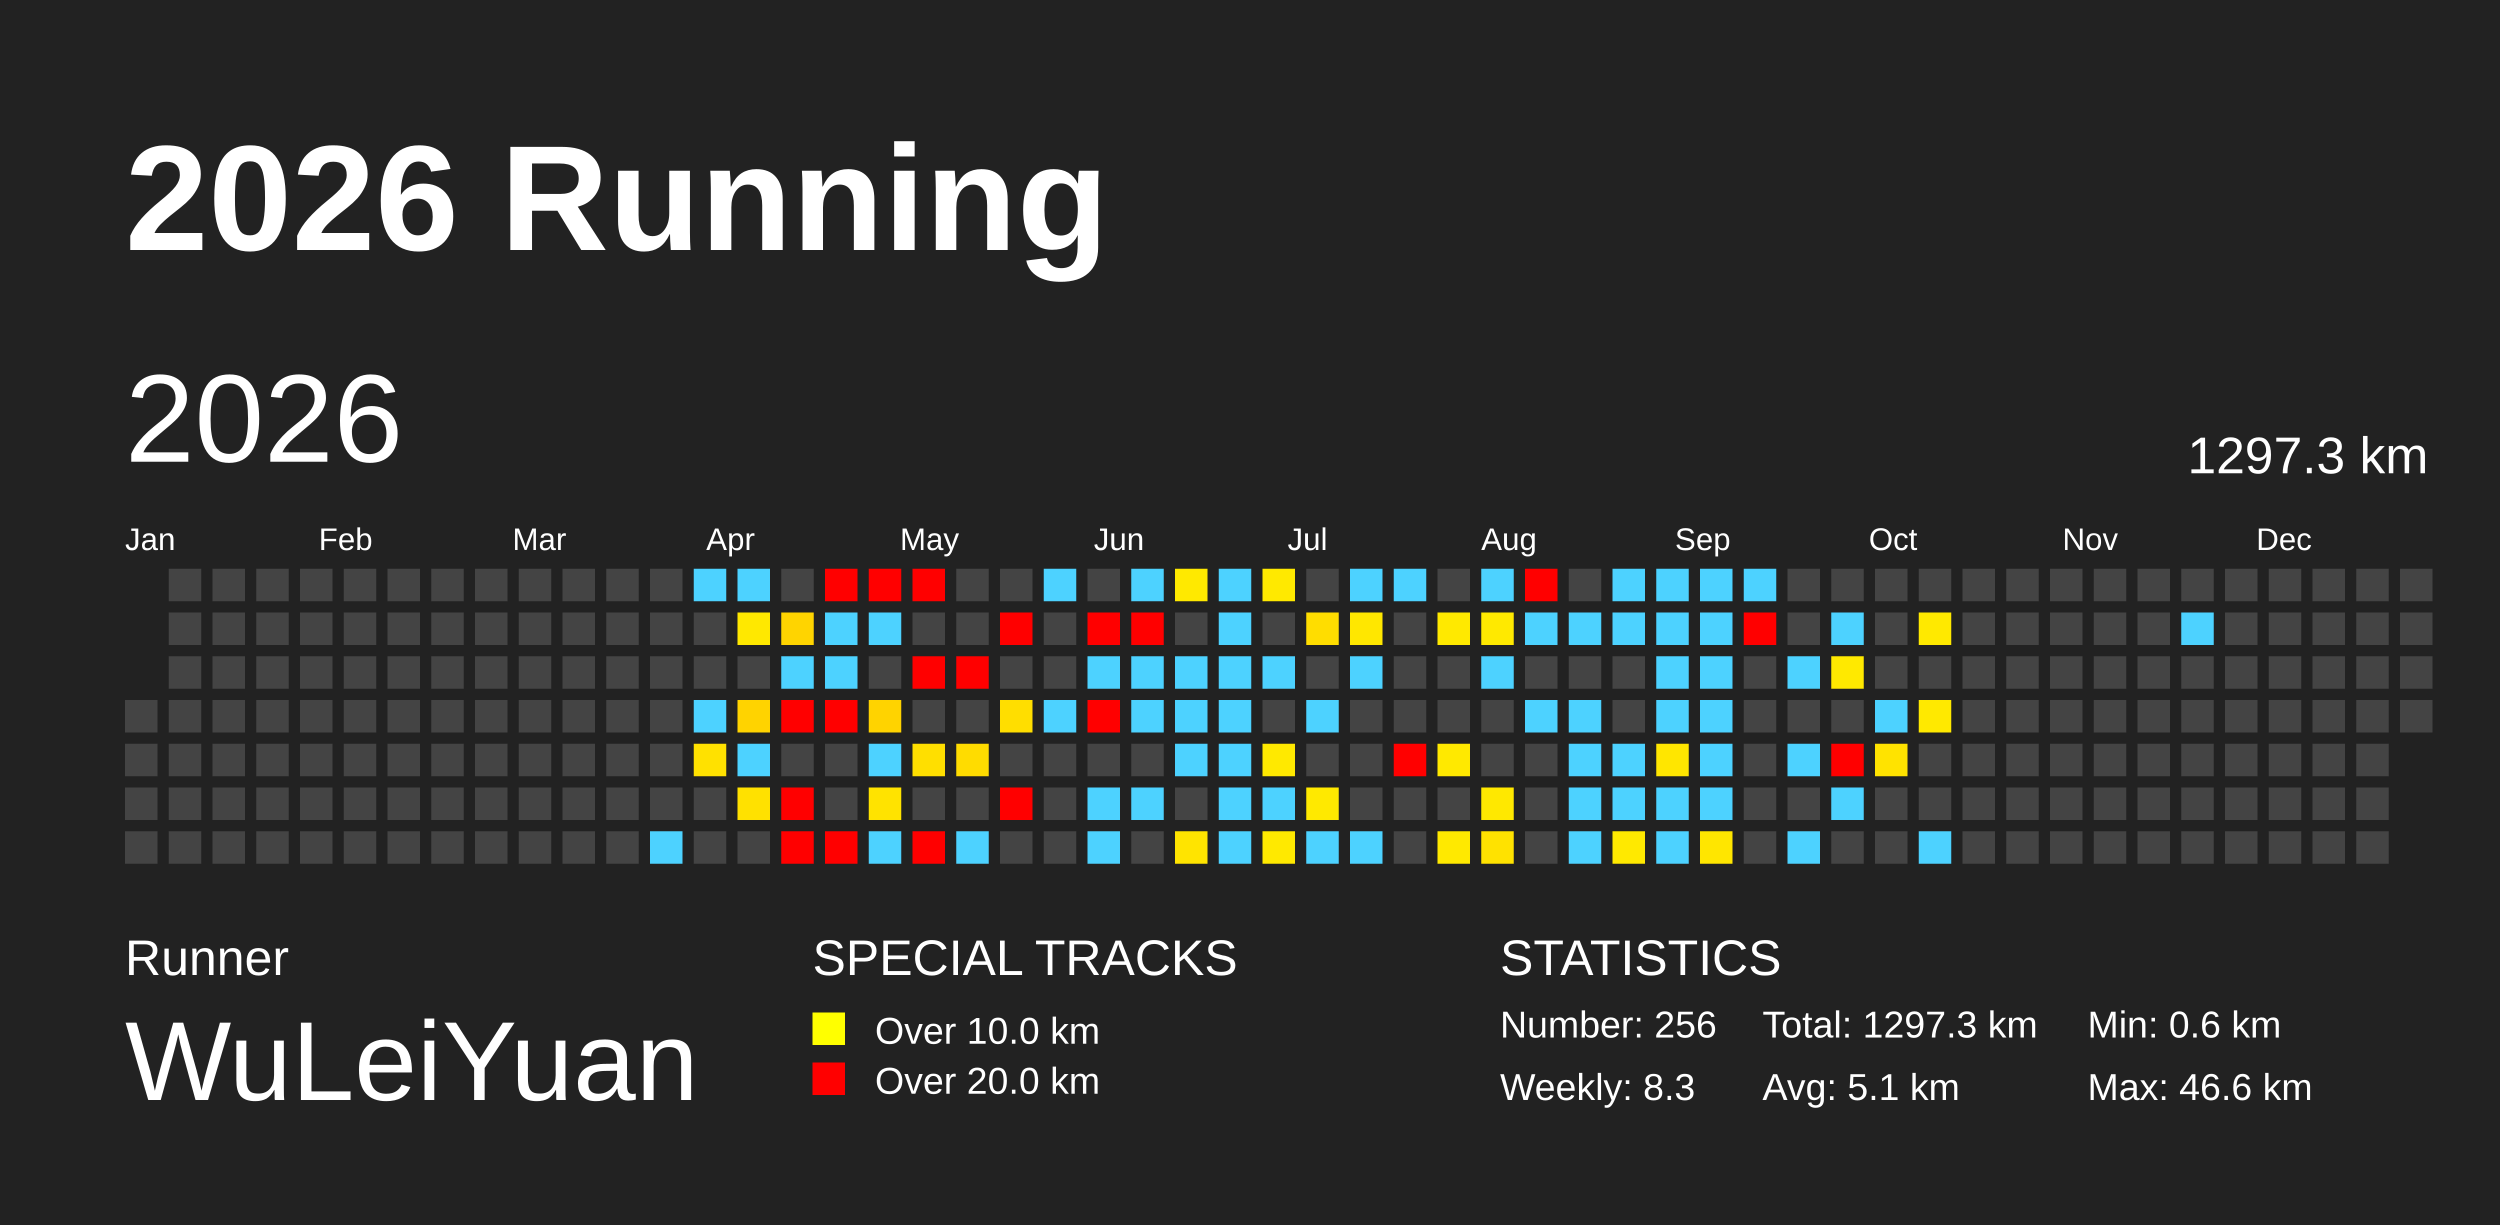
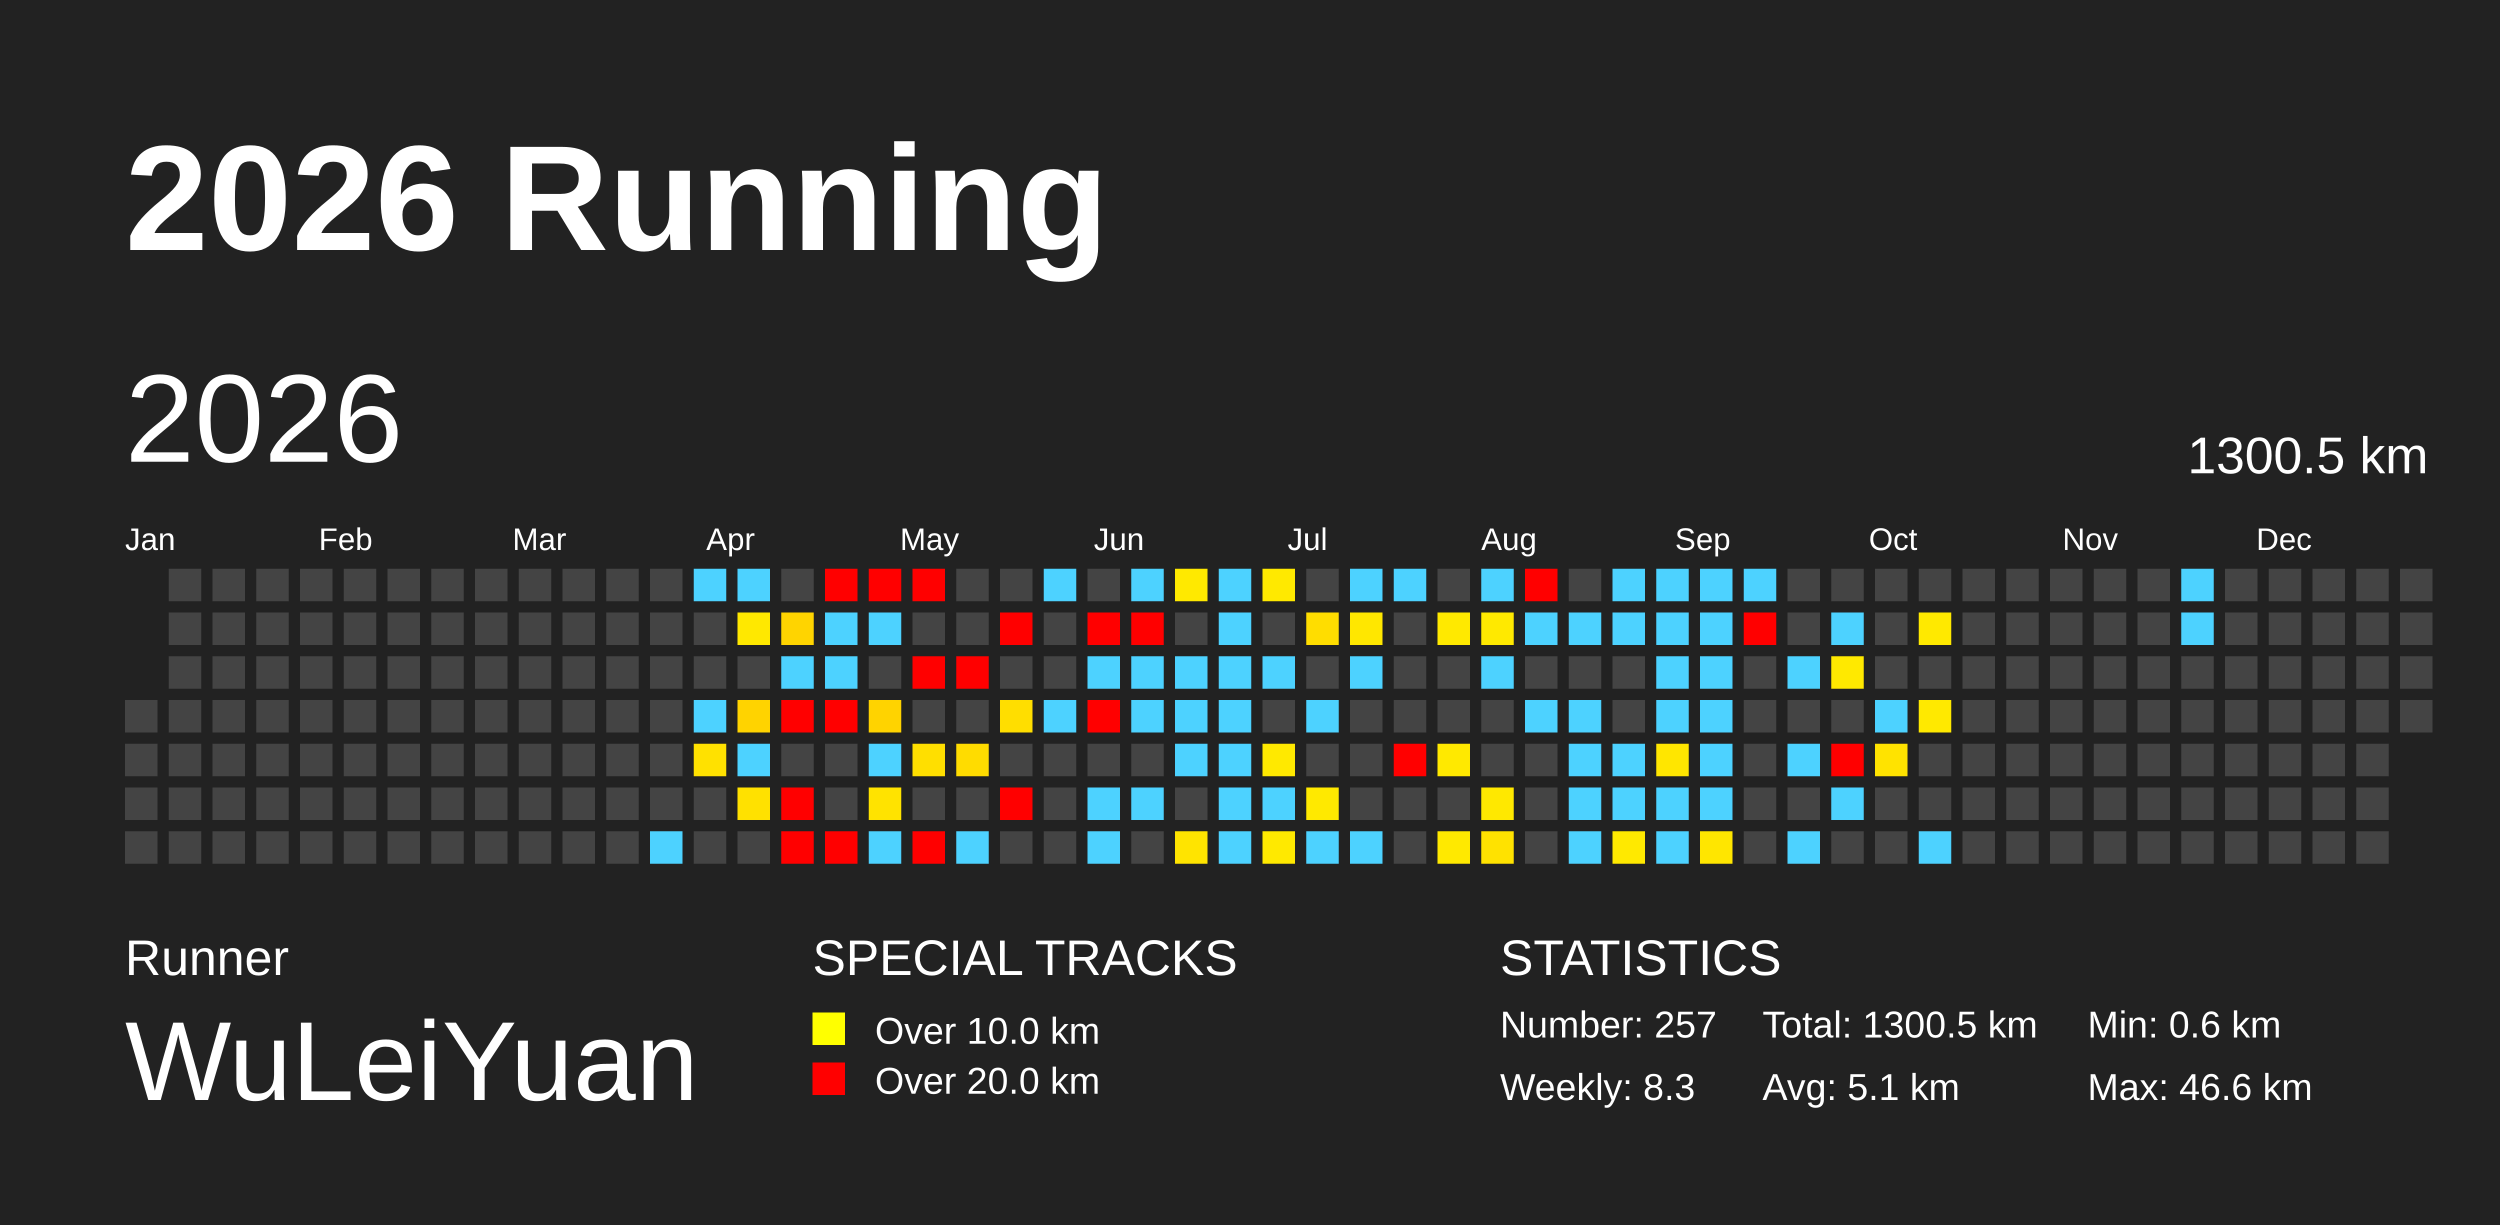
<svg xmlns="http://www.w3.org/2000/svg" baseProfile="full" height="98mm" version="1.1" viewBox="0,0,200,98" width="200mm">
  <defs />
  <rect fill="#222222" height="98" width="200" x="0" y="0" />
  <text fill="#FFFFFF" style="font-size:12px; font-family:Arial; font-weight:bold;" x="10" y="20">2026 Running</text>
  <text fill="#FFFFFF" style="font-size:4px; font-family:Arial" x="10" y="78">Runner</text>
  <text fill="#FFFFFF" style="font-size:9px; font-family:Arial" x="10" y="88">WuLeiYuan</text>
  <text fill="#FFFFFF" style="font-size:4px; font-family:Arial" x="65" y="78">SPECIAL TRACKS</text>
  <rect fill="yellow" height="2.6" width="2.6" x="65" y="81" />
  <text fill="#FFFFFF" style="font-size:3px; font-family:Arial" x="70" y="83.5">Over 10.0 km</text>
  <rect fill="red" height="2.6" width="2.6" x="65" y="85" />
  <text fill="#FFFFFF" style="font-size:3px; font-family:Arial" x="70" y="87.5">Over 20.0 km</text>
  <text fill="#FFFFFF" style="font-size:4px; font-family:Arial" x="120" y="78">STATISTICS</text>
-   <text fill="#FFFFFF" style="font-size:3px; font-family:Arial" x="120" y="83">Number: 256</text>
+   <text fill="#FFFFFF" style="font-size:3px; font-family:Arial" x="120" y="83">Number: 257</text>
  <text fill="#FFFFFF" style="font-size:3px; font-family:Arial" x="120" y="88">Weekly: 8.3</text>
-   <text fill="#FFFFFF" style="font-size:3px; font-family:Arial" x="141" y="83">Total: 1297.3 km</text>
+   <text fill="#FFFFFF" style="font-size:3px; font-family:Arial" x="141" y="83">Total: 1300.5 km</text>
  <text fill="#FFFFFF" style="font-size:3px; font-family:Arial" x="141" y="88">Avg: 5.1 km</text>
  <text fill="#FFFFFF" style="font-size:3px; font-family:Arial" x="167" y="83">Min: 0.6 km</text>
  <text fill="#FFFFFF" style="font-size:3px; font-family:Arial" x="167" y="88">Max: 46.6 km</text>
  <text dominant-baseline="hanging" fill="#FFFFFF" style="font-size:10.0px; font-family:Arial;" x="10" y="30">2026</text>
-   <text dominant-baseline="hanging" fill="#FFFFFF" style="font-size:4.125px; font-family:Arial;" x="175" y="35">1297.3 km</text>
+   <text dominant-baseline="hanging" fill="#FFFFFF" style="font-size:4.125px; font-family:Arial;" x="175" y="35">1300.5 km</text>
  <text fill="#FFFFFF" style="font-size:2.5px; font-family:Arial" x="10.0" y="44">Jan</text>
  <text fill="#FFFFFF" style="font-size:2.5px; font-family:Arial" x="25.5" y="44">Feb</text>
  <text fill="#FFFFFF" style="font-size:2.5px; font-family:Arial" x="41.0" y="44">Mar</text>
  <text fill="#FFFFFF" style="font-size:2.5px; font-family:Arial" x="56.5" y="44">Apr</text>
  <text fill="#FFFFFF" style="font-size:2.5px; font-family:Arial" x="72.0" y="44">May</text>
  <text fill="#FFFFFF" style="font-size:2.5px; font-family:Arial" x="87.5" y="44">Jun</text>
  <text fill="#FFFFFF" style="font-size:2.5px; font-family:Arial" x="103.0" y="44">Jul</text>
  <text fill="#FFFFFF" style="font-size:2.5px; font-family:Arial" x="118.5" y="44">Aug</text>
  <text fill="#FFFFFF" style="font-size:2.5px; font-family:Arial" x="134.0" y="44">Sep</text>
  <text fill="#FFFFFF" style="font-size:2.5px; font-family:Arial" x="149.5" y="44">Oct</text>
  <text fill="#FFFFFF" style="font-size:2.5px; font-family:Arial" x="165.0" y="44">Nov</text>
  <text fill="#FFFFFF" style="font-size:2.5px; font-family:Arial" x="180.5" y="44">Dec</text>
  <rect fill="#444444" height="2.6" width="2.6" x="10.0" y="56.0" />
  <rect fill="#444444" height="2.6" width="2.6" x="10.0" y="59.5" />
  <rect fill="#444444" height="2.6" width="2.6" x="10.0" y="63.0" />
  <rect fill="#444444" height="2.6" width="2.6" x="10.0" y="66.5" />
  <rect fill="#444444" height="2.6" width="2.6" x="13.5" y="45.5" />
  <rect fill="#444444" height="2.6" width="2.6" x="13.5" y="49.0" />
  <rect fill="#444444" height="2.6" width="2.6" x="13.5" y="52.5" />
  <rect fill="#444444" height="2.6" width="2.6" x="13.5" y="56.0" />
  <rect fill="#444444" height="2.6" width="2.6" x="13.5" y="59.5" />
  <rect fill="#444444" height="2.6" width="2.6" x="13.5" y="63.0" />
  <rect fill="#444444" height="2.6" width="2.6" x="13.5" y="66.5" />
  <rect fill="#444444" height="2.6" width="2.6" x="17.0" y="45.5" />
  <rect fill="#444444" height="2.6" width="2.6" x="17.0" y="49.0" />
  <rect fill="#444444" height="2.6" width="2.6" x="17.0" y="52.5" />
  <rect fill="#444444" height="2.6" width="2.6" x="17.0" y="56.0" />
  <rect fill="#444444" height="2.6" width="2.6" x="17.0" y="59.5" />
  <rect fill="#444444" height="2.6" width="2.6" x="17.0" y="63.0" />
  <rect fill="#444444" height="2.6" width="2.6" x="17.0" y="66.5" />
  <rect fill="#444444" height="2.6" width="2.6" x="20.5" y="45.5" />
  <rect fill="#444444" height="2.6" width="2.6" x="20.5" y="49.0" />
  <rect fill="#444444" height="2.6" width="2.6" x="20.5" y="52.5" />
  <rect fill="#444444" height="2.6" width="2.6" x="20.5" y="56.0" />
  <rect fill="#444444" height="2.6" width="2.6" x="20.5" y="59.5" />
  <rect fill="#444444" height="2.6" width="2.6" x="20.5" y="63.0" />
  <rect fill="#444444" height="2.6" width="2.6" x="20.5" y="66.5" />
  <rect fill="#444444" height="2.6" width="2.6" x="24.0" y="45.5" />
  <rect fill="#444444" height="2.6" width="2.6" x="24.0" y="49.0" />
  <rect fill="#444444" height="2.6" width="2.6" x="24.0" y="52.5" />
  <rect fill="#444444" height="2.6" width="2.6" x="24.0" y="56.0" />
  <rect fill="#444444" height="2.6" width="2.6" x="24.0" y="59.5" />
  <rect fill="#444444" height="2.6" width="2.6" x="24.0" y="63.0" />
  <rect fill="#444444" height="2.6" width="2.6" x="24.0" y="66.5" />
  <rect fill="#444444" height="2.6" width="2.6" x="27.5" y="45.5" />
  <rect fill="#444444" height="2.6" width="2.6" x="27.5" y="49.0" />
  <rect fill="#444444" height="2.6" width="2.6" x="27.5" y="52.5" />
  <rect fill="#444444" height="2.6" width="2.6" x="27.5" y="56.0" />
  <rect fill="#444444" height="2.6" width="2.6" x="27.5" y="59.5" />
  <rect fill="#444444" height="2.6" width="2.6" x="27.5" y="63.0" />
  <rect fill="#444444" height="2.6" width="2.6" x="27.5" y="66.5" />
  <rect fill="#444444" height="2.6" width="2.6" x="31.0" y="45.5" />
  <rect fill="#444444" height="2.6" width="2.6" x="31.0" y="49.0" />
  <rect fill="#444444" height="2.6" width="2.6" x="31.0" y="52.5" />
  <rect fill="#444444" height="2.6" width="2.6" x="31.0" y="56.0" />
  <rect fill="#444444" height="2.6" width="2.6" x="31.0" y="59.5" />
  <rect fill="#444444" height="2.6" width="2.6" x="31.0" y="63.0" />
  <rect fill="#444444" height="2.6" width="2.6" x="31.0" y="66.5" />
  <rect fill="#444444" height="2.6" width="2.6" x="34.5" y="45.5" />
  <rect fill="#444444" height="2.6" width="2.6" x="34.5" y="49.0" />
  <rect fill="#444444" height="2.6" width="2.6" x="34.5" y="52.5" />
  <rect fill="#444444" height="2.6" width="2.6" x="34.5" y="56.0" />
  <rect fill="#444444" height="2.6" width="2.6" x="34.5" y="59.5" />
  <rect fill="#444444" height="2.6" width="2.6" x="34.5" y="63.0" />
  <rect fill="#444444" height="2.6" width="2.6" x="34.5" y="66.5" />
  <rect fill="#444444" height="2.6" width="2.6" x="38.0" y="45.5" />
  <rect fill="#444444" height="2.6" width="2.6" x="38.0" y="49.0" />
  <rect fill="#444444" height="2.6" width="2.6" x="38.0" y="52.5" />
  <rect fill="#444444" height="2.6" width="2.6" x="38.0" y="56.0" />
  <rect fill="#444444" height="2.6" width="2.6" x="38.0" y="59.5" />
  <rect fill="#444444" height="2.6" width="2.6" x="38.0" y="63.0" />
  <rect fill="#444444" height="2.6" width="2.6" x="38.0" y="66.5" />
  <rect fill="#444444" height="2.6" width="2.6" x="41.5" y="45.5" />
  <rect fill="#444444" height="2.6" width="2.6" x="41.5" y="49.0" />
  <rect fill="#444444" height="2.6" width="2.6" x="41.5" y="52.5" />
  <rect fill="#444444" height="2.6" width="2.6" x="41.5" y="56.0" />
  <rect fill="#444444" height="2.6" width="2.6" x="41.5" y="59.5" />
  <rect fill="#444444" height="2.6" width="2.6" x="41.5" y="63.0" />
  <rect fill="#444444" height="2.6" width="2.6" x="41.5" y="66.5" />
  <rect fill="#444444" height="2.6" width="2.6" x="45.0" y="45.5" />
  <rect fill="#444444" height="2.6" width="2.6" x="45.0" y="49.0" />
  <rect fill="#444444" height="2.6" width="2.6" x="45.0" y="52.5" />
  <rect fill="#444444" height="2.6" width="2.6" x="45.0" y="56.0" />
  <rect fill="#444444" height="2.6" width="2.6" x="45.0" y="59.5" />
  <rect fill="#444444" height="2.6" width="2.6" x="45.0" y="63.0" />
  <rect fill="#444444" height="2.6" width="2.6" x="45.0" y="66.5" />
  <rect fill="#444444" height="2.6" width="2.6" x="48.5" y="45.5" />
  <rect fill="#444444" height="2.6" width="2.6" x="48.5" y="49.0" />
  <rect fill="#444444" height="2.6" width="2.6" x="48.5" y="52.5" />
  <rect fill="#444444" height="2.6" width="2.6" x="48.5" y="56.0" />
  <rect fill="#444444" height="2.6" width="2.6" x="48.5" y="59.5" />
  <rect fill="#444444" height="2.6" width="2.6" x="48.5" y="63.0" />
  <rect fill="#444444" height="2.6" width="2.6" x="48.5" y="66.5" />
  <rect fill="#444444" height="2.6" width="2.6" x="52.0" y="45.5" />
  <rect fill="#444444" height="2.6" width="2.6" x="52.0" y="49.0" />
  <rect fill="#444444" height="2.6" width="2.6" x="52.0" y="52.5" />
  <rect fill="#444444" height="2.6" width="2.6" x="52.0" y="56.0" />
  <rect fill="#444444" height="2.6" width="2.6" x="52.0" y="59.5" />
  <rect fill="#444444" height="2.6" width="2.6" x="52.0" y="63.0" />
  <rect fill="#4dd2ff" height="2.6" width="2.6" x="52.0" y="66.5" />
  <rect fill="#4dd2ff" height="2.6" width="2.6" x="55.5" y="45.5" />
  <rect fill="#444444" height="2.6" width="2.6" x="55.5" y="49.0" />
  <rect fill="#444444" height="2.6" width="2.6" x="55.5" y="52.5" />
  <rect fill="#4dd2ff" height="2.6" width="2.6" x="55.5" y="56.0" />
  <rect fill="#ffe100" height="2.6" width="2.6" x="55.5" y="59.5" />
  <rect fill="#444444" height="2.6" width="2.6" x="55.5" y="63.0" />
  <rect fill="#444444" height="2.6" width="2.6" x="55.5" y="66.5" />
  <rect fill="#4dd2ff" height="2.6" width="2.6" x="59.0" y="45.5" />
  <rect fill="#ffe800" height="2.6" width="2.6" x="59.0" y="49.0" />
  <rect fill="#444444" height="2.6" width="2.6" x="59.0" y="52.5" />
  <rect fill="#ffd300" height="2.6" width="2.6" x="59.0" y="56.0" />
  <rect fill="#4dd2ff" height="2.6" width="2.6" x="59.0" y="59.5" />
  <rect fill="#ffe100" height="2.6" width="2.6" x="59.0" y="63.0" />
  <rect fill="#444444" height="2.6" width="2.6" x="59.0" y="66.5" />
  <rect fill="#444444" height="2.6" width="2.6" x="62.5" y="45.5" />
  <rect fill="#ffd400" height="2.6" width="2.6" x="62.5" y="49.0" />
  <rect fill="#4dd2ff" height="2.6" width="2.6" x="62.5" y="52.5" />
  <rect fill="red" height="2.6" width="2.6" x="62.5" y="56.0" />
  <rect fill="#444444" height="2.6" width="2.6" x="62.5" y="59.5" />
  <rect fill="red" height="2.6" width="2.6" x="62.5" y="63.0" />
  <rect fill="red" height="2.6" width="2.6" x="62.5" y="66.5" />
  <rect fill="red" height="2.6" width="2.6" x="66.0" y="45.5" />
  <rect fill="#4dd2ff" height="2.6" width="2.6" x="66.0" y="49.0" />
  <rect fill="#4dd2ff" height="2.6" width="2.6" x="66.0" y="52.5" />
  <rect fill="red" height="2.6" width="2.6" x="66.0" y="56.0" />
  <rect fill="#444444" height="2.6" width="2.6" x="66.0" y="59.5" />
  <rect fill="#444444" height="2.6" width="2.6" x="66.0" y="63.0" />
  <rect fill="red" height="2.6" width="2.6" x="66.0" y="66.5" />
  <rect fill="red" height="2.6" width="2.6" x="69.5" y="45.5" />
  <rect fill="#4dd2ff" height="2.6" width="2.6" x="69.5" y="49.0" />
  <rect fill="#444444" height="2.6" width="2.6" x="69.5" y="52.5" />
  <rect fill="#ffd300" height="2.6" width="2.6" x="69.5" y="56.0" />
  <rect fill="#4dd2ff" height="2.6" width="2.6" x="69.5" y="59.5" />
  <rect fill="#ffe300" height="2.6" width="2.6" x="69.5" y="63.0" />
  <rect fill="#4dd2ff" height="2.6" width="2.6" x="69.5" y="66.5" />
  <rect fill="red" height="2.6" width="2.6" x="73.0" y="45.5" />
  <rect fill="#444444" height="2.6" width="2.6" x="73.0" y="49.0" />
  <rect fill="red" height="2.6" width="2.6" x="73.0" y="52.5" />
  <rect fill="#444444" height="2.6" width="2.6" x="73.0" y="56.0" />
  <rect fill="#ffdf00" height="2.6" width="2.6" x="73.0" y="59.5" />
  <rect fill="#444444" height="2.6" width="2.6" x="73.0" y="63.0" />
  <rect fill="red" height="2.6" width="2.6" x="73.0" y="66.5" />
  <rect fill="#444444" height="2.6" width="2.6" x="76.5" y="45.5" />
  <rect fill="#444444" height="2.6" width="2.6" x="76.5" y="49.0" />
  <rect fill="red" height="2.6" width="2.6" x="76.5" y="52.5" />
  <rect fill="#444444" height="2.6" width="2.6" x="76.5" y="56.0" />
  <rect fill="#ffdc00" height="2.6" width="2.6" x="76.5" y="59.5" />
  <rect fill="#444444" height="2.6" width="2.6" x="76.5" y="63.0" />
  <rect fill="#4dd2ff" height="2.6" width="2.6" x="76.5" y="66.5" />
  <rect fill="#444444" height="2.6" width="2.6" x="80.0" y="45.5" />
  <rect fill="red" height="2.6" width="2.6" x="80.0" y="49.0" />
  <rect fill="#444444" height="2.6" width="2.6" x="80.0" y="52.5" />
  <rect fill="#ffde00" height="2.6" width="2.6" x="80.0" y="56.0" />
  <rect fill="#444444" height="2.6" width="2.6" x="80.0" y="59.5" />
  <rect fill="red" height="2.6" width="2.6" x="80.0" y="63.0" />
  <rect fill="#444444" height="2.6" width="2.6" x="80.0" y="66.5" />
  <rect fill="#4dd2ff" height="2.6" width="2.6" x="83.5" y="45.5" />
  <rect fill="#444444" height="2.6" width="2.6" x="83.5" y="49.0" />
  <rect fill="#444444" height="2.6" width="2.6" x="83.5" y="52.5" />
  <rect fill="#4dd2ff" height="2.6" width="2.6" x="83.5" y="56.0" />
  <rect fill="#444444" height="2.6" width="2.6" x="83.5" y="59.5" />
  <rect fill="#444444" height="2.6" width="2.6" x="83.5" y="63.0" />
  <rect fill="#444444" height="2.6" width="2.6" x="83.5" y="66.5" />
  <rect fill="#444444" height="2.6" width="2.6" x="87.0" y="45.5" />
  <rect fill="red" height="2.6" width="2.6" x="87.0" y="49.0" />
  <rect fill="#4dd2ff" height="2.6" width="2.6" x="87.0" y="52.5" />
  <rect fill="red" height="2.6" width="2.6" x="87.0" y="56.0" />
  <rect fill="#444444" height="2.6" width="2.6" x="87.0" y="59.5" />
  <rect fill="#4dd2ff" height="2.6" width="2.6" x="87.0" y="63.0" />
  <rect fill="#4dd2ff" height="2.6" width="2.6" x="87.0" y="66.5" />
  <rect fill="#4dd2ff" height="2.6" width="2.6" x="90.5" y="45.5" />
  <rect fill="red" height="2.6" width="2.6" x="90.5" y="49.0" />
  <rect fill="#4dd2ff" height="2.6" width="2.6" x="90.5" y="52.5" />
  <rect fill="#4dd2ff" height="2.6" width="2.6" x="90.5" y="56.0" />
  <rect fill="#444444" height="2.6" width="2.6" x="90.5" y="59.5" />
  <rect fill="#4dd2ff" height="2.6" width="2.6" x="90.5" y="63.0" />
  <rect fill="#444444" height="2.6" width="2.6" x="90.5" y="66.5" />
  <rect fill="#ffe900" height="2.6" width="2.6" x="94.0" y="45.5" />
  <rect fill="#444444" height="2.6" width="2.6" x="94.0" y="49.0" />
  <rect fill="#4dd2ff" height="2.6" width="2.6" x="94.0" y="52.5" />
  <rect fill="#4dd2ff" height="2.6" width="2.6" x="94.0" y="56.0" />
  <rect fill="#4dd2ff" height="2.6" width="2.6" x="94.0" y="59.5" />
  <rect fill="#444444" height="2.6" width="2.6" x="94.0" y="63.0" />
  <rect fill="#ffe400" height="2.6" width="2.6" x="94.0" y="66.5" />
  <rect fill="#4dd2ff" height="2.6" width="2.6" x="97.5" y="45.5" />
  <rect fill="#4dd2ff" height="2.6" width="2.6" x="97.5" y="49.0" />
  <rect fill="#4dd2ff" height="2.6" width="2.6" x="97.5" y="52.5" />
  <rect fill="#4dd2ff" height="2.6" width="2.6" x="97.5" y="56.0" />
  <rect fill="#4dd2ff" height="2.6" width="2.6" x="97.5" y="59.5" />
  <rect fill="#4dd2ff" height="2.6" width="2.6" x="97.5" y="63.0" />
  <rect fill="#4dd2ff" height="2.6" width="2.6" x="97.5" y="66.5" />
  <rect fill="#ffe900" height="2.6" width="2.6" x="101.0" y="45.5" />
  <rect fill="#444444" height="2.6" width="2.6" x="101.0" y="49.0" />
  <rect fill="#4dd2ff" height="2.6" width="2.6" x="101.0" y="52.5" />
  <rect fill="#444444" height="2.6" width="2.6" x="101.0" y="56.0" />
  <rect fill="#ffe900" height="2.6" width="2.6" x="101.0" y="59.5" />
  <rect fill="#4dd2ff" height="2.6" width="2.6" x="101.0" y="63.0" />
  <rect fill="#ffe900" height="2.6" width="2.6" x="101.0" y="66.5" />
  <rect fill="#444444" height="2.6" width="2.6" x="104.5" y="45.5" />
  <rect fill="#ffdd00" height="2.6" width="2.6" x="104.5" y="49.0" />
  <rect fill="#444444" height="2.6" width="2.6" x="104.5" y="52.5" />
  <rect fill="#4dd2ff" height="2.6" width="2.6" x="104.5" y="56.0" />
  <rect fill="#444444" height="2.6" width="2.6" x="104.5" y="59.5" />
  <rect fill="#ffe900" height="2.6" width="2.6" x="104.5" y="63.0" />
  <rect fill="#4dd2ff" height="2.6" width="2.6" x="104.5" y="66.5" />
  <rect fill="#4dd2ff" height="2.6" width="2.6" x="108.0" y="45.5" />
  <rect fill="#ffe700" height="2.6" width="2.6" x="108.0" y="49.0" />
  <rect fill="#4dd2ff" height="2.6" width="2.6" x="108.0" y="52.5" />
  <rect fill="#444444" height="2.6" width="2.6" x="108.0" y="56.0" />
  <rect fill="#444444" height="2.6" width="2.6" x="108.0" y="59.5" />
  <rect fill="#444444" height="2.6" width="2.6" x="108.0" y="63.0" />
  <rect fill="#4dd2ff" height="2.6" width="2.6" x="108.0" y="66.5" />
  <rect fill="#4dd2ff" height="2.6" width="2.6" x="111.5" y="45.5" />
  <rect fill="#444444" height="2.6" width="2.6" x="111.5" y="49.0" />
  <rect fill="#444444" height="2.6" width="2.6" x="111.5" y="52.5" />
  <rect fill="#444444" height="2.6" width="2.6" x="111.5" y="56.0" />
  <rect fill="red" height="2.6" width="2.6" x="111.5" y="59.5" />
  <rect fill="#444444" height="2.6" width="2.6" x="111.5" y="63.0" />
  <rect fill="#444444" height="2.6" width="2.6" x="111.5" y="66.5" />
  <rect fill="#444444" height="2.6" width="2.6" x="115.0" y="45.5" />
  <rect fill="#ffe900" height="2.6" width="2.6" x="115.0" y="49.0" />
  <rect fill="#444444" height="2.6" width="2.6" x="115.0" y="52.5" />
  <rect fill="#444444" height="2.6" width="2.6" x="115.0" y="56.0" />
  <rect fill="#ffe900" height="2.6" width="2.6" x="115.0" y="59.5" />
  <rect fill="#444444" height="2.6" width="2.6" x="115.0" y="63.0" />
  <rect fill="#ffe900" height="2.6" width="2.6" x="115.0" y="66.5" />
  <rect fill="#4dd2ff" height="2.6" width="2.6" x="118.5" y="45.5" />
  <rect fill="#ffe900" height="2.6" width="2.6" x="118.5" y="49.0" />
  <rect fill="#4dd2ff" height="2.6" width="2.6" x="118.5" y="52.5" />
  <rect fill="#444444" height="2.6" width="2.6" x="118.5" y="56.0" />
  <rect fill="#444444" height="2.6" width="2.6" x="118.5" y="59.5" />
  <rect fill="#ffe800" height="2.6" width="2.6" x="118.5" y="63.0" />
  <rect fill="#ffe200" height="2.6" width="2.6" x="118.5" y="66.5" />
  <rect fill="red" height="2.6" width="2.6" x="122.0" y="45.5" />
  <rect fill="#4dd2ff" height="2.6" width="2.6" x="122.0" y="49.0" />
  <rect fill="#444444" height="2.6" width="2.6" x="122.0" y="52.5" />
  <rect fill="#4dd2ff" height="2.6" width="2.6" x="122.0" y="56.0" />
  <rect fill="#444444" height="2.6" width="2.6" x="122.0" y="59.5" />
  <rect fill="#444444" height="2.6" width="2.6" x="122.0" y="63.0" />
  <rect fill="#444444" height="2.6" width="2.6" x="122.0" y="66.5" />
  <rect fill="#444444" height="2.6" width="2.6" x="125.5" y="45.5" />
  <rect fill="#4dd2ff" height="2.6" width="2.6" x="125.5" y="49.0" />
  <rect fill="#444444" height="2.6" width="2.6" x="125.5" y="52.5" />
  <rect fill="#4dd2ff" height="2.6" width="2.6" x="125.5" y="56.0" />
  <rect fill="#4dd2ff" height="2.6" width="2.6" x="125.5" y="59.5" />
  <rect fill="#4dd2ff" height="2.6" width="2.6" x="125.5" y="63.0" />
  <rect fill="#4dd2ff" height="2.6" width="2.6" x="125.5" y="66.5" />
  <rect fill="#4dd2ff" height="2.6" width="2.6" x="129.0" y="45.5" />
  <rect fill="#4dd2ff" height="2.6" width="2.6" x="129.0" y="49.0" />
  <rect fill="#444444" height="2.6" width="2.6" x="129.0" y="52.5" />
  <rect fill="#444444" height="2.6" width="2.6" x="129.0" y="56.0" />
  <rect fill="#4dd2ff" height="2.6" width="2.6" x="129.0" y="59.5" />
  <rect fill="#4dd2ff" height="2.6" width="2.6" x="129.0" y="63.0" />
  <rect fill="#ffe900" height="2.6" width="2.6" x="129.0" y="66.5" />
  <rect fill="#4dd2ff" height="2.6" width="2.6" x="132.5" y="45.5" />
  <rect fill="#4dd2ff" height="2.6" width="2.6" x="132.5" y="49.0" />
  <rect fill="#4dd2ff" height="2.6" width="2.6" x="132.5" y="52.5" />
  <rect fill="#4dd2ff" height="2.6" width="2.6" x="132.5" y="56.0" />
  <rect fill="#ffe600" height="2.6" width="2.6" x="132.5" y="59.5" />
  <rect fill="#4dd2ff" height="2.6" width="2.6" x="132.5" y="63.0" />
  <rect fill="#4dd2ff" height="2.6" width="2.6" x="132.5" y="66.5" />
  <rect fill="#4dd2ff" height="2.6" width="2.6" x="136.0" y="45.5" />
  <rect fill="#4dd2ff" height="2.6" width="2.6" x="136.0" y="49.0" />
  <rect fill="#4dd2ff" height="2.6" width="2.6" x="136.0" y="52.5" />
  <rect fill="#4dd2ff" height="2.6" width="2.6" x="136.0" y="56.0" />
  <rect fill="#4dd2ff" height="2.6" width="2.6" x="136.0" y="59.5" />
  <rect fill="#4dd2ff" height="2.6" width="2.6" x="136.0" y="63.0" />
  <rect fill="#ffe600" height="2.6" width="2.6" x="136.0" y="66.5" />
  <rect fill="#4dd2ff" height="2.6" width="2.6" x="139.5" y="45.5" />
  <rect fill="red" height="2.6" width="2.6" x="139.5" y="49.0" />
  <rect fill="#444444" height="2.6" width="2.6" x="139.5" y="52.5" />
  <rect fill="#444444" height="2.6" width="2.6" x="139.5" y="56.0" />
  <rect fill="#444444" height="2.6" width="2.6" x="139.5" y="59.5" />
  <rect fill="#444444" height="2.6" width="2.6" x="139.5" y="63.0" />
  <rect fill="#444444" height="2.6" width="2.6" x="139.5" y="66.5" />
  <rect fill="#444444" height="2.6" width="2.6" x="143.0" y="45.5" />
  <rect fill="#444444" height="2.6" width="2.6" x="143.0" y="49.0" />
  <rect fill="#4dd2ff" height="2.6" width="2.6" x="143.0" y="52.5" />
  <rect fill="#444444" height="2.6" width="2.6" x="143.0" y="56.0" />
  <rect fill="#4dd2ff" height="2.6" width="2.6" x="143.0" y="59.5" />
  <rect fill="#444444" height="2.6" width="2.6" x="143.0" y="63.0" />
  <rect fill="#4dd2ff" height="2.6" width="2.6" x="143.0" y="66.5" />
  <rect fill="#444444" height="2.6" width="2.6" x="146.5" y="45.5" />
  <rect fill="#4dd2ff" height="2.6" width="2.6" x="146.5" y="49.0" />
  <rect fill="#ffe900" height="2.6" width="2.6" x="146.5" y="52.5" />
  <rect fill="#444444" height="2.6" width="2.6" x="146.5" y="56.0" />
  <rect fill="red" height="2.6" width="2.6" x="146.5" y="59.5" />
  <rect fill="#4dd2ff" height="2.6" width="2.6" x="146.5" y="63.0" />
  <rect fill="#444444" height="2.6" width="2.6" x="146.5" y="66.5" />
  <rect fill="#444444" height="2.6" width="2.6" x="150.0" y="45.5" />
  <rect fill="#444444" height="2.6" width="2.6" x="150.0" y="49.0" />
  <rect fill="#444444" height="2.6" width="2.6" x="150.0" y="52.5" />
  <rect fill="#4dd2ff" height="2.6" width="2.6" x="150.0" y="56.0" />
  <rect fill="#ffe300" height="2.6" width="2.6" x="150.0" y="59.5" />
  <rect fill="#444444" height="2.6" width="2.6" x="150.0" y="63.0" />
  <rect fill="#444444" height="2.6" width="2.6" x="150.0" y="66.5" />
  <rect fill="#444444" height="2.6" width="2.6" x="153.5" y="45.5" />
  <rect fill="#ffe900" height="2.6" width="2.6" x="153.5" y="49.0" />
  <rect fill="#444444" height="2.6" width="2.6" x="153.5" y="52.5" />
  <rect fill="#ffe900" height="2.6" width="2.6" x="153.5" y="56.0" />
  <rect fill="#444444" height="2.6" width="2.6" x="153.5" y="59.5" />
  <rect fill="#444444" height="2.6" width="2.6" x="153.5" y="63.0" />
  <rect fill="#4dd2ff" height="2.6" width="2.6" x="153.5" y="66.5" />
  <rect fill="#444444" height="2.6" width="2.6" x="157.0" y="45.5" />
  <rect fill="#444444" height="2.6" width="2.6" x="157.0" y="49.0" />
  <rect fill="#444444" height="2.6" width="2.6" x="157.0" y="52.5" />
  <rect fill="#444444" height="2.6" width="2.6" x="157.0" y="56.0" />
  <rect fill="#444444" height="2.6" width="2.6" x="157.0" y="59.5" />
  <rect fill="#444444" height="2.6" width="2.6" x="157.0" y="63.0" />
  <rect fill="#444444" height="2.6" width="2.6" x="157.0" y="66.5" />
  <rect fill="#444444" height="2.6" width="2.6" x="160.5" y="45.5" />
  <rect fill="#444444" height="2.6" width="2.6" x="160.5" y="49.0" />
  <rect fill="#444444" height="2.6" width="2.6" x="160.5" y="52.5" />
  <rect fill="#444444" height="2.6" width="2.6" x="160.5" y="56.0" />
  <rect fill="#444444" height="2.6" width="2.6" x="160.5" y="59.5" />
  <rect fill="#444444" height="2.6" width="2.6" x="160.5" y="63.0" />
  <rect fill="#444444" height="2.6" width="2.6" x="160.5" y="66.5" />
  <rect fill="#444444" height="2.6" width="2.6" x="164.0" y="45.5" />
  <rect fill="#444444" height="2.6" width="2.6" x="164.0" y="49.0" />
  <rect fill="#444444" height="2.6" width="2.6" x="164.0" y="52.5" />
  <rect fill="#444444" height="2.6" width="2.6" x="164.0" y="56.0" />
  <rect fill="#444444" height="2.6" width="2.6" x="164.0" y="59.5" />
  <rect fill="#444444" height="2.6" width="2.6" x="164.0" y="63.0" />
  <rect fill="#444444" height="2.6" width="2.6" x="164.0" y="66.5" />
  <rect fill="#444444" height="2.6" width="2.6" x="167.5" y="45.5" />
  <rect fill="#444444" height="2.6" width="2.6" x="167.5" y="49.0" />
  <rect fill="#444444" height="2.6" width="2.6" x="167.5" y="52.5" />
  <rect fill="#444444" height="2.6" width="2.6" x="167.5" y="56.0" />
  <rect fill="#444444" height="2.6" width="2.6" x="167.5" y="59.5" />
  <rect fill="#444444" height="2.6" width="2.6" x="167.5" y="63.0" />
  <rect fill="#444444" height="2.6" width="2.6" x="167.5" y="66.5" />
  <rect fill="#444444" height="2.6" width="2.6" x="171.0" y="45.5" />
  <rect fill="#444444" height="2.6" width="2.6" x="171.0" y="49.0" />
  <rect fill="#444444" height="2.6" width="2.6" x="171.0" y="52.5" />
  <rect fill="#444444" height="2.6" width="2.6" x="171.0" y="56.0" />
  <rect fill="#444444" height="2.6" width="2.6" x="171.0" y="59.5" />
  <rect fill="#444444" height="2.6" width="2.6" x="171.0" y="63.0" />
  <rect fill="#444444" height="2.6" width="2.6" x="171.0" y="66.5" />
-   <rect fill="#444444" height="2.6" width="2.6" x="174.5" y="45.5" />
+   <rect fill="#4dd2ff" height="2.6" width="2.6" x="174.5" y="45.5" />
  <rect fill="#4dd2ff" height="2.6" width="2.6" x="174.5" y="49.0" />
  <rect fill="#444444" height="2.6" width="2.6" x="174.5" y="52.5" />
  <rect fill="#444444" height="2.6" width="2.6" x="174.5" y="56.0" />
  <rect fill="#444444" height="2.6" width="2.6" x="174.5" y="59.5" />
  <rect fill="#444444" height="2.6" width="2.6" x="174.5" y="63.0" />
  <rect fill="#444444" height="2.6" width="2.6" x="174.5" y="66.5" />
  <rect fill="#444444" height="2.6" width="2.6" x="178.0" y="45.5" />
  <rect fill="#444444" height="2.6" width="2.6" x="178.0" y="49.0" />
  <rect fill="#444444" height="2.6" width="2.6" x="178.0" y="52.5" />
  <rect fill="#444444" height="2.6" width="2.6" x="178.0" y="56.0" />
  <rect fill="#444444" height="2.6" width="2.6" x="178.0" y="59.5" />
  <rect fill="#444444" height="2.6" width="2.6" x="178.0" y="63.0" />
  <rect fill="#444444" height="2.6" width="2.6" x="178.0" y="66.5" />
  <rect fill="#444444" height="2.6" width="2.6" x="181.5" y="45.5" />
  <rect fill="#444444" height="2.6" width="2.6" x="181.5" y="49.0" />
  <rect fill="#444444" height="2.6" width="2.6" x="181.5" y="52.5" />
  <rect fill="#444444" height="2.6" width="2.6" x="181.5" y="56.0" />
  <rect fill="#444444" height="2.6" width="2.6" x="181.5" y="59.5" />
  <rect fill="#444444" height="2.6" width="2.6" x="181.5" y="63.0" />
  <rect fill="#444444" height="2.6" width="2.6" x="181.5" y="66.5" />
  <rect fill="#444444" height="2.6" width="2.6" x="185.0" y="45.5" />
  <rect fill="#444444" height="2.6" width="2.6" x="185.0" y="49.0" />
  <rect fill="#444444" height="2.6" width="2.6" x="185.0" y="52.5" />
  <rect fill="#444444" height="2.6" width="2.6" x="185.0" y="56.0" />
  <rect fill="#444444" height="2.6" width="2.6" x="185.0" y="59.5" />
  <rect fill="#444444" height="2.6" width="2.6" x="185.0" y="63.0" />
  <rect fill="#444444" height="2.6" width="2.6" x="185.0" y="66.5" />
  <rect fill="#444444" height="2.6" width="2.6" x="188.5" y="45.5" />
  <rect fill="#444444" height="2.6" width="2.6" x="188.5" y="49.0" />
  <rect fill="#444444" height="2.6" width="2.6" x="188.5" y="52.5" />
  <rect fill="#444444" height="2.6" width="2.6" x="188.5" y="56.0" />
  <rect fill="#444444" height="2.6" width="2.6" x="188.5" y="59.5" />
  <rect fill="#444444" height="2.6" width="2.6" x="188.5" y="63.0" />
  <rect fill="#444444" height="2.6" width="2.6" x="188.5" y="66.5" />
  <rect fill="#444444" height="2.6" width="2.6" x="192.0" y="45.5" />
  <rect fill="#444444" height="2.6" width="2.6" x="192.0" y="49.0" />
  <rect fill="#444444" height="2.6" width="2.6" x="192.0" y="52.5" />
  <rect fill="#444444" height="2.6" width="2.6" x="192.0" y="56.0" />
</svg>
